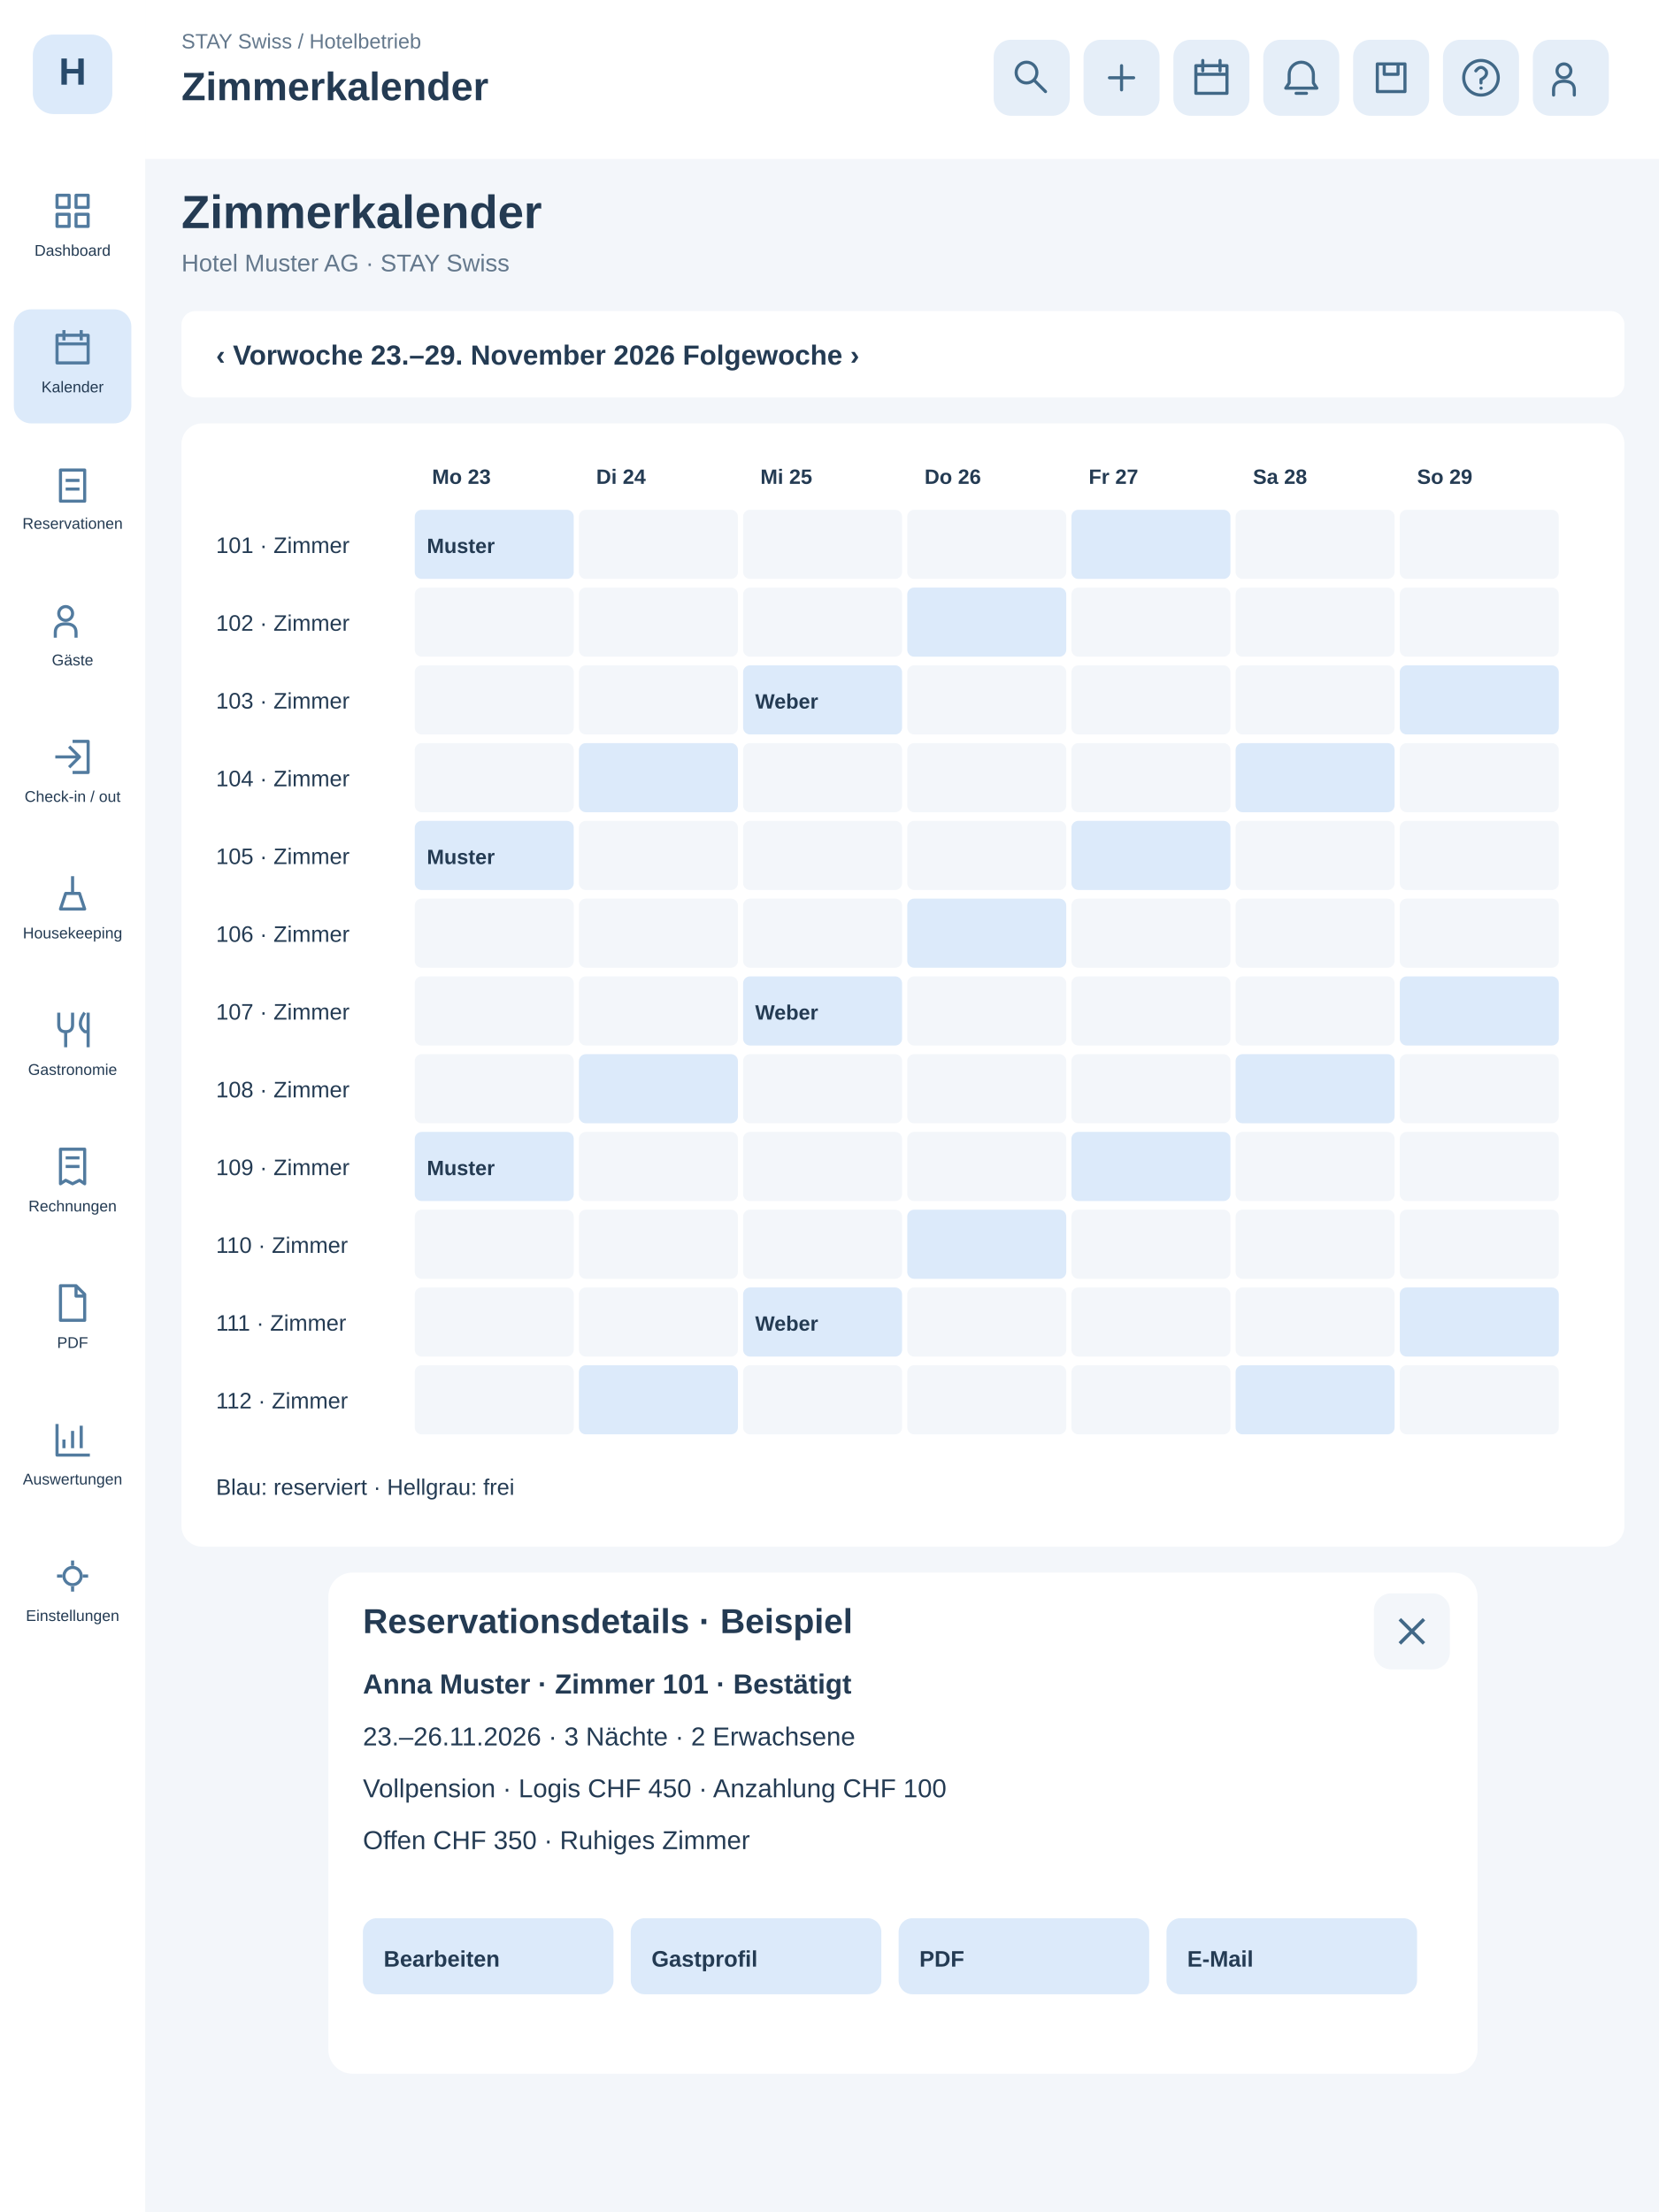
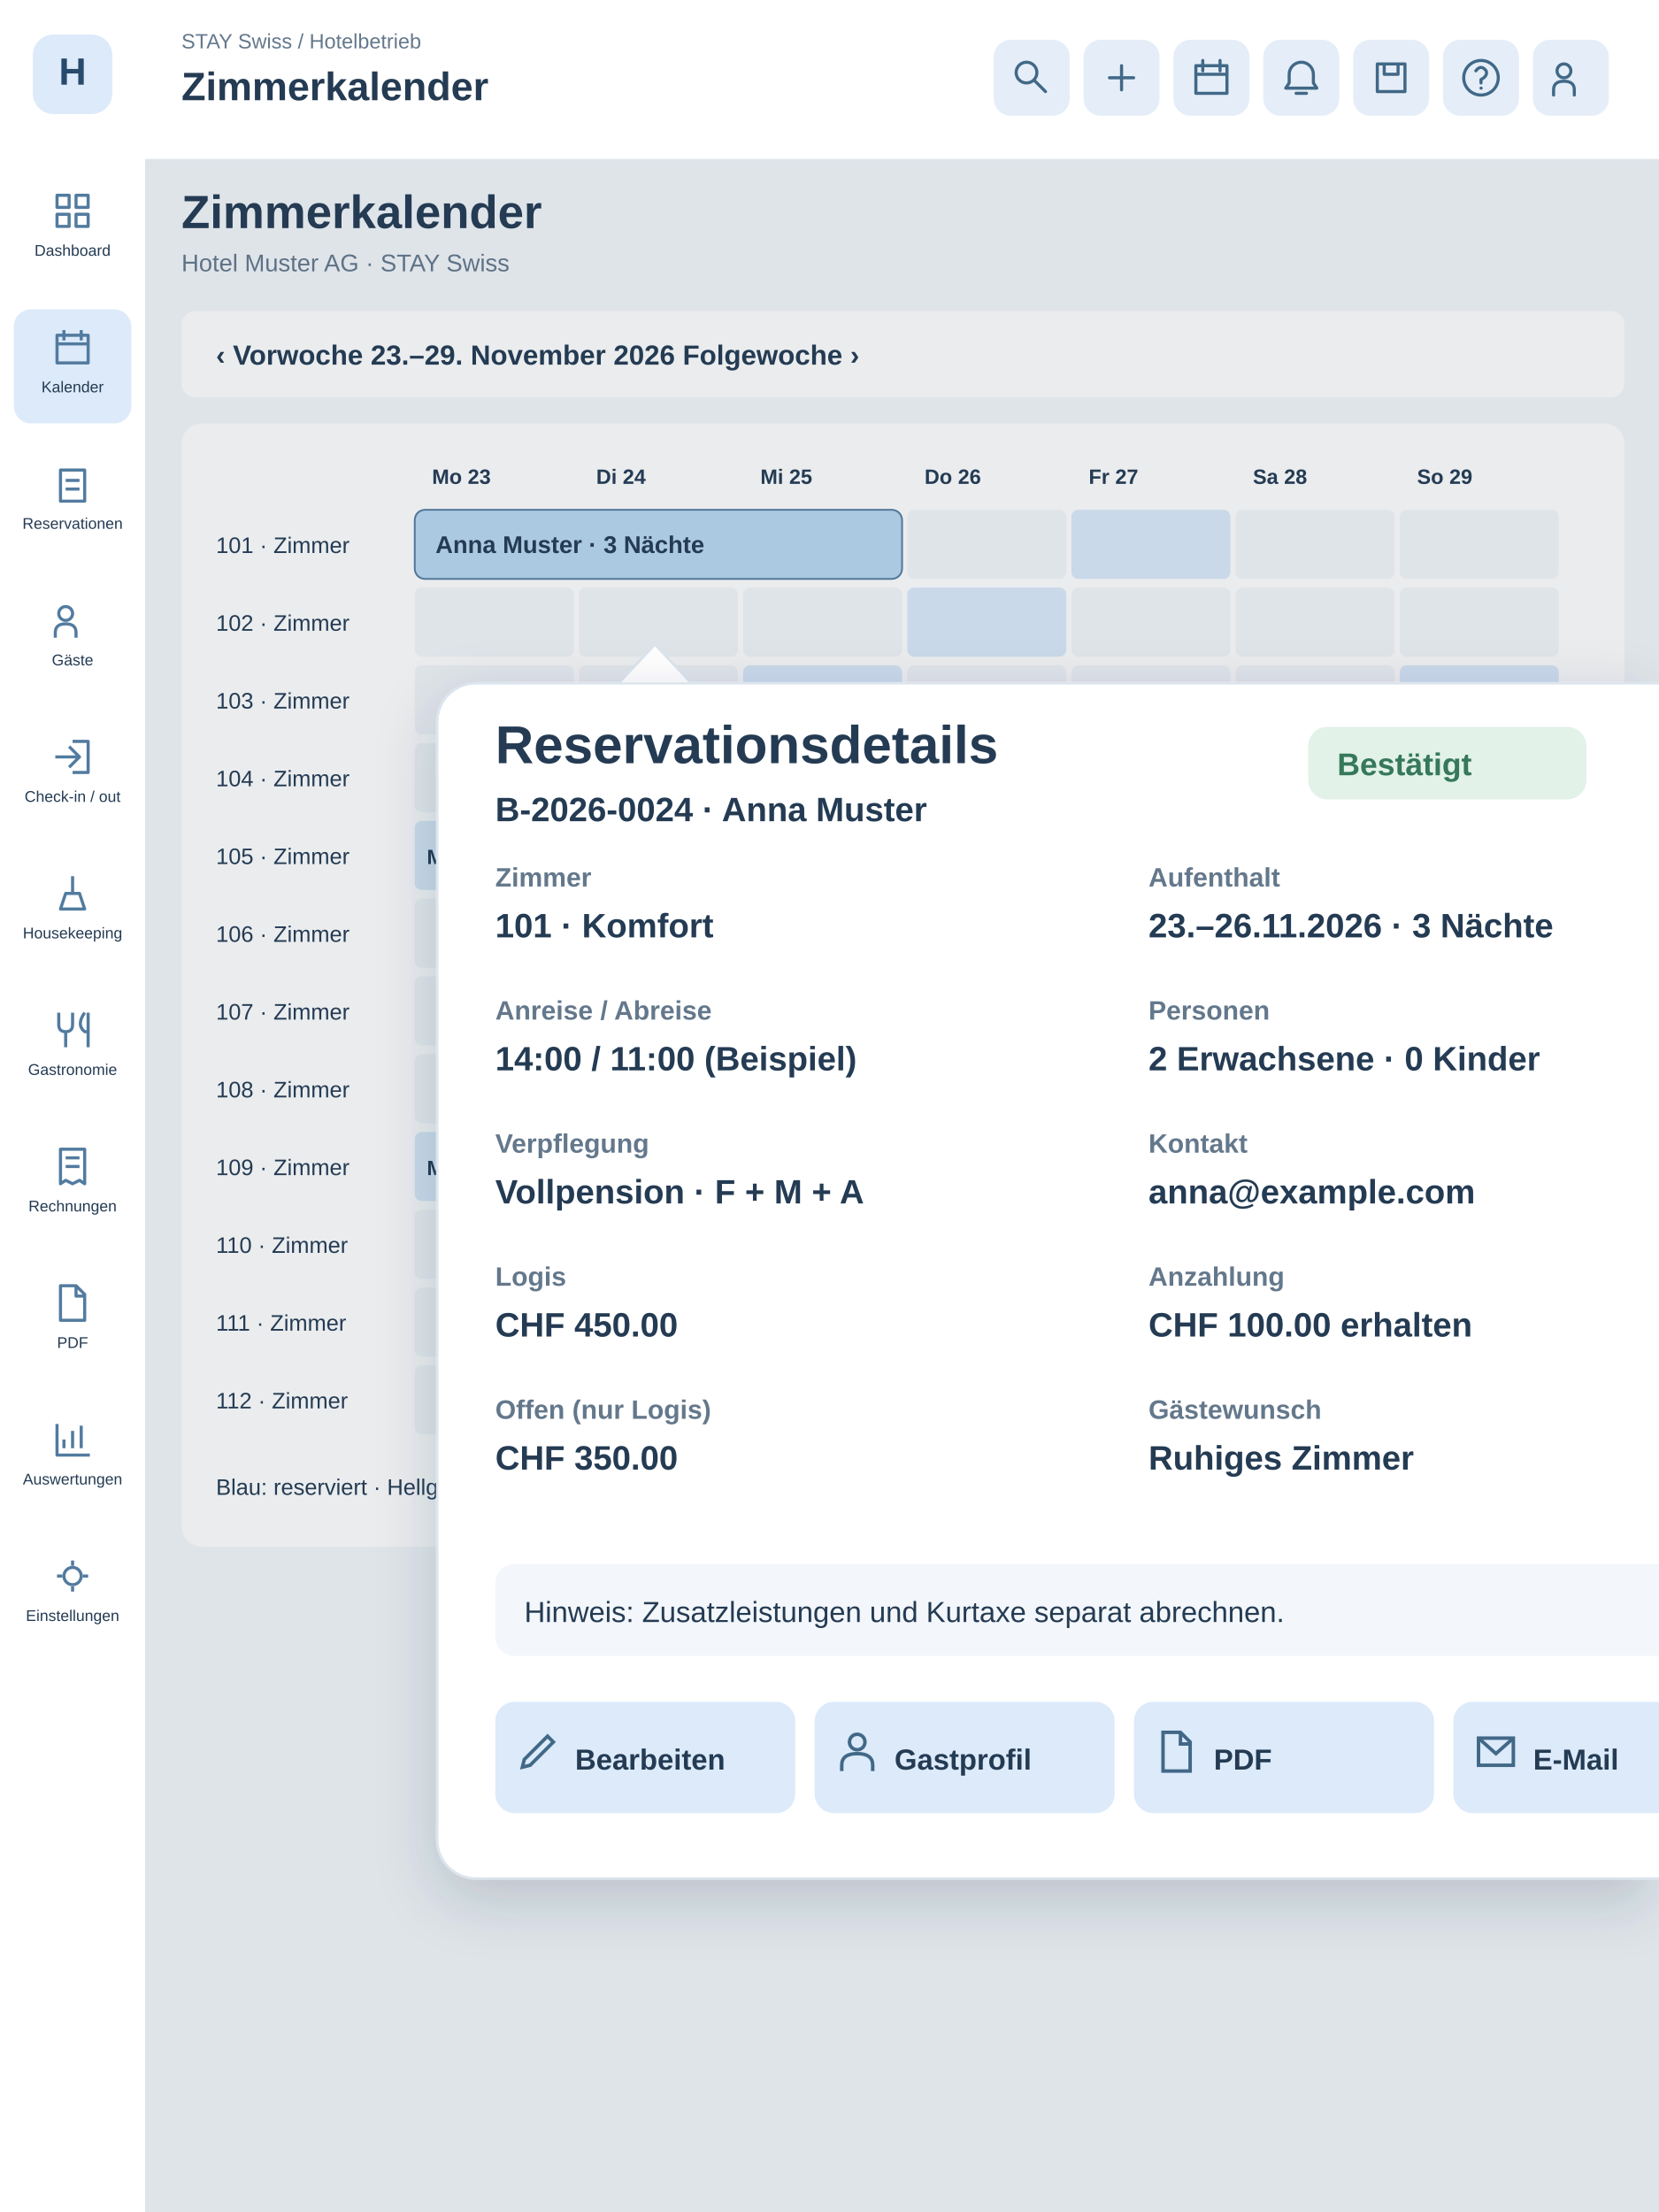
<svg xmlns="http://www.w3.org/2000/svg" width="960" height="1280" viewBox="0 0 960 1280">
  <style>.nav:hover rect,.quick:hover rect{fill:#c5dff4}</style>
  <rect width="960" height="1280" fill="#f3f6fa" />
  <rect width="84" height="1280" fill="#fff" />
  <rect x="19" y="20" width="46" height="46" rx="12" fill="#dceafa" />
  <text x="42" y="49" text-anchor="middle" font-family="Arial" font-weight="700" font-size="22" fill="#284a6b">H</text>
  <g class="nav" tabindex="0">
    <rect x="8" y="100" width="68" height="66" rx="10" fill="#fff" />
    <g transform="translate(30,110)" stroke="#527b9f" stroke-width="1.8" fill="none" stroke-linejoin="round">
      <path d="M3 3h7v7H3zM14 3h7v7h-7zM3 14h7v7H3zM14 14h7v7h-7z" />
    </g>
    <text x="42" y="148" text-anchor="middle" font-family="Arial" font-size="9" fill="#243b53">Dashboard</text>
  </g>
  <g class="nav" tabindex="0">
    <rect x="8" y="179" width="68" height="66" rx="10" fill="#dceafa" />
    <g transform="translate(30,189)" stroke="#527b9f" stroke-width="1.8" fill="none" stroke-linejoin="round">
      <path d="M3 5h18v16H3zM7 2v6M17 2v6M3 10h18" />
    </g>
    <text x="42" y="227" text-anchor="middle" font-family="Arial" font-size="9" fill="#243b53">Kalender</text>
  </g>
  <g class="nav" tabindex="0">
    <rect x="8" y="258" width="68" height="66" rx="10" fill="#fff" />
    <g transform="translate(30,268)" stroke="#527b9f" stroke-width="1.8" fill="none" stroke-linejoin="round">
      <path d="M5 4h14v18H5zM8 10h8M8 15h8" />
    </g>
    <text x="42" y="306" text-anchor="middle" font-family="Arial" font-size="9" fill="#243b53">Reservationen</text>
  </g>
  <g class="nav" tabindex="0">
    <rect x="8" y="337" width="68" height="66" rx="10" fill="#fff" />
    <g transform="translate(30,347)" stroke="#527b9f" stroke-width="1.8" fill="none" stroke-linejoin="round">
      <path d="M8 12a4 4 0 1 0 0-8a4 4 0 1 0 0 8M2 22v-3q0-5 6-5t6 5v3" />
    </g>
    <text x="42" y="385" text-anchor="middle" font-family="Arial" font-size="9" fill="#243b53">Gäste</text>
  </g>
  <g class="nav" tabindex="0">
    <rect x="8" y="416" width="68" height="66" rx="10" fill="#fff" />
    <g transform="translate(30,426)" stroke="#527b9f" stroke-width="1.8" fill="none" stroke-linejoin="round">
      <path d="M12 3h9v18h-9M2 12h14M10 6l6 6-6 6" />
    </g>
    <text x="42" y="464" text-anchor="middle" font-family="Arial" font-size="9" fill="#243b53">Check-in / out</text>
  </g>
  <g class="nav" tabindex="0">
    <rect x="8" y="495" width="68" height="66" rx="10" fill="#fff" />
    <g transform="translate(30,505)" stroke="#527b9f" stroke-width="1.8" fill="none" stroke-linejoin="round">
      <path d="M5 21h14l-3-9H8zM12 12V2" />
    </g>
    <text x="42" y="543" text-anchor="middle" font-family="Arial" font-size="9" fill="#243b53">Housekeeping</text>
  </g>
  <g class="nav" tabindex="0">
    <rect x="8" y="574" width="68" height="66" rx="10" fill="#fff" />
    <g transform="translate(30,584)" stroke="#527b9f" stroke-width="1.8" fill="none" stroke-linejoin="round">
      <path d="M4 2v7q0 4 4 4t4-4V2M8 13v9M19 2q-5 7 0 11h2M21 2v20" />
    </g>
    <text x="42" y="622" text-anchor="middle" font-family="Arial" font-size="9" fill="#243b53">Gastronomie</text>
  </g>
  <g class="nav" tabindex="0">
    <rect x="8" y="653" width="68" height="66" rx="10" fill="#fff" />
    <g transform="translate(30,663)" stroke="#527b9f" stroke-width="1.8" fill="none" stroke-linejoin="round">
      <path d="M5 2h14v20l-3-2-4 2-4-2-3 2zM8 7h8M8 12h8" />
    </g>
    <text x="42" y="701" text-anchor="middle" font-family="Arial" font-size="9" fill="#243b53">Rechnungen</text>
  </g>
  <g class="nav" tabindex="0">
    <rect x="8" y="732" width="68" height="66" rx="10" fill="#fff" />
    <g transform="translate(30,742)" stroke="#527b9f" stroke-width="1.8" fill="none" stroke-linejoin="round">
      <path d="M5 2h9l5 5v15H5zM14 2v6h5" />
    </g>
    <text x="42" y="780" text-anchor="middle" font-family="Arial" font-size="9" fill="#243b53">PDF</text>
  </g>
  <g class="nav" tabindex="0">
    <rect x="8" y="811" width="68" height="66" rx="10" fill="#fff" />
    <g transform="translate(30,821)" stroke="#527b9f" stroke-width="1.8" fill="none" stroke-linejoin="round">
      <path d="M3 3v18h19M7 17v-5M12 17V7M17 17V4" />
    </g>
    <text x="42" y="859" text-anchor="middle" font-family="Arial" font-size="9" fill="#243b53">Auswertungen</text>
  </g>
  <g class="nav" tabindex="0">
    <rect x="8" y="890" width="68" height="66" rx="10" fill="#fff" />
    <g transform="translate(30,900)" stroke="#527b9f" stroke-width="1.8" fill="none" stroke-linejoin="round">
      <path d="M12 3v3M12 18v3M3 12h3M18 12h3M12 7a5 5 0 1 0 0 10a5 5 0 1 0 0-10" />
    </g>
    <text x="42" y="938" text-anchor="middle" font-family="Arial" font-size="9" fill="#243b53">Einstellungen</text>
  </g>
  <rect x="84" width="876" height="92" fill="#fff" />
  <text x="105" y="28" font-family="Arial" font-size="12" fill="#64788c">STAY Swiss / Hotelbetrieb</text>
  <text x="105" y="58" font-family="Arial" font-size="23" font-weight="700" fill="#243b53">Zimmerkalender</text>
  <g class="quick" tabindex="0">
    <rect x="575" y="23" width="44" height="44" rx="10" fill="#e5eef8" />
    <g transform="translate(585,33)" stroke="#416887" stroke-width="1.8" fill="none" stroke-linecap="round" stroke-linejoin="round">
      <path d="M14 14l6 6M15 9a6 6 0 1 0-12 0a6 6 0 1 0 12 0" />
    </g>
  </g>
  <g class="quick" tabindex="0">
    <rect x="627" y="23" width="44" height="44" rx="10" fill="#e5eef8" />
    <g transform="translate(637,33)" stroke="#416887" stroke-width="1.8" fill="none" stroke-linecap="round" stroke-linejoin="round">
      <path d="M12 5v14M5 12h14" />
    </g>
  </g>
  <g class="quick" tabindex="0">
    <rect x="679" y="23" width="44" height="44" rx="10" fill="#e5eef8" />
    <g transform="translate(689,33)" stroke="#416887" stroke-width="1.8" fill="none" stroke-linecap="round" stroke-linejoin="round">
      <path d="M3 5h18v16H3zM7 2v6M17 2v6M3 10h18" />
    </g>
  </g>
  <g class="quick" tabindex="0">
    <rect x="731" y="23" width="44" height="44" rx="10" fill="#e5eef8" />
    <g transform="translate(741,33)" stroke="#416887" stroke-width="1.8" fill="none" stroke-linecap="round" stroke-linejoin="round">
      <path d="M12 3a7 7 0 0 0-7 7v5l-2 3h18l-2-3v-5a7 7 0 0 0-7-7M9 21h6" />
    </g>
  </g>
  <g class="quick" tabindex="0">
    <rect x="783" y="23" width="44" height="44" rx="10" fill="#e5eef8" />
    <g transform="translate(793,33)" stroke="#416887" stroke-width="1.8" fill="none" stroke-linecap="round" stroke-linejoin="round">
      <path d="M4 4h16v16H4zM8 4v6h8V4" />
    </g>
  </g>
  <g class="quick" tabindex="0">
    <rect x="835" y="23" width="44" height="44" rx="10" fill="#e5eef8" />
    <g transform="translate(845,33)" stroke="#416887" stroke-width="1.8" fill="none" stroke-linecap="round" stroke-linejoin="round">
      <path d="M12 2a10 10 0 1 0 0 20a10 10 0 1 0 0-20M9 8q3-4 6 0q1 3-3 5v2M12 18h.1" />
    </g>
  </g>
  <g class="quick" tabindex="0">
    <rect x="887" y="23" width="44" height="44" rx="10" fill="#e5eef8" />
    <g transform="translate(897,33)" stroke="#416887" stroke-width="1.8" fill="none" stroke-linecap="round" stroke-linejoin="round">
      <path d="M8 12a4 4 0 1 0 0-8a4 4 0 1 0 0 8M2 22v-3q0-5 6-5t6 5v3" />
    </g>
  </g>
  <text x="105" y="132" font-family="Arial" font-size="27" font-weight="700" fill="#243b53">Zimmerkalender</text>
  <text x="105" y="157" font-family="Arial" font-size="14" font-weight="400" fill="#64788c">Hotel Muster AG · STAY Swiss</text>
  <rect x="105" y="180" width="835" height="50" rx="8" fill="#fff" />
  <text x="125" y="211" font-family="Arial" font-size="16" font-weight="600" fill="#243b53">‹ Vorwoche      23.–29. November 2026      Folgewoche ›</text>
  <rect x="105" y="245" width="835" height="650" rx="12" fill="#fff" />
  <text x="250" y="280" font-family="Arial" font-size="12" font-weight="700" fill="#243b53">Mo 23</text>
  <text x="345" y="280" font-family="Arial" font-size="12" font-weight="700" fill="#243b53">Di 24</text>
  <text x="440" y="280" font-family="Arial" font-size="12" font-weight="700" fill="#243b53">Mi 25</text>
  <text x="535" y="280" font-family="Arial" font-size="12" font-weight="700" fill="#243b53">Do 26</text>
  <text x="630" y="280" font-family="Arial" font-size="12" font-weight="700" fill="#243b53">Fr 27</text>
  <text x="725" y="280" font-family="Arial" font-size="12" font-weight="700" fill="#243b53">Sa 28</text>
  <text x="820" y="280" font-family="Arial" font-size="12" font-weight="700" fill="#243b53">So 29</text>
  <text x="125" y="320" font-family="Arial" font-size="13" font-weight="400" fill="#243b53">101 · Zimmer</text>
  <rect x="240" y="295" width="92" height="40" rx="4" fill="#dceafa" />
  <rect x="335" y="295" width="92" height="40" rx="4" fill="#f3f6fa" />
  <rect x="430" y="295" width="92" height="40" rx="4" fill="#f3f6fa" />
  <rect x="525" y="295" width="92" height="40" rx="4" fill="#f3f6fa" />
  <rect x="620" y="295" width="92" height="40" rx="4" fill="#dceafa" />
  <rect x="715" y="295" width="92" height="40" rx="4" fill="#f3f6fa" />
  <rect x="810" y="295" width="92" height="40" rx="4" fill="#f3f6fa" />
-   <text x="247" y="320" font-family="Arial" font-size="12" font-weight="600" fill="#243b53">Muster</text>
+   <g tabindex="0" role="button" aria-label="Reservation Anna Muster öffnen">
+     <rect x="240" y="295" width="282" height="40" rx="6" fill="#b9d8ef" stroke="#527b9f" />
+     <text x="252" y="320" font-family="Arial" font-size="14" font-weight="700" fill="#243b53">Anna Muster · 3 Nächte</text>
+   </g>
  <text x="125" y="365" font-family="Arial" font-size="13" font-weight="400" fill="#243b53">102 · Zimmer</text>
  <rect x="240" y="340" width="92" height="40" rx="4" fill="#f3f6fa" />
  <rect x="335" y="340" width="92" height="40" rx="4" fill="#f3f6fa" />
  <rect x="430" y="340" width="92" height="40" rx="4" fill="#f3f6fa" />
  <rect x="525" y="340" width="92" height="40" rx="4" fill="#dceafa" />
  <rect x="620" y="340" width="92" height="40" rx="4" fill="#f3f6fa" />
  <rect x="715" y="340" width="92" height="40" rx="4" fill="#f3f6fa" />
  <rect x="810" y="340" width="92" height="40" rx="4" fill="#f3f6fa" />
  <text x="125" y="410" font-family="Arial" font-size="13" font-weight="400" fill="#243b53">103 · Zimmer</text>
  <rect x="240" y="385" width="92" height="40" rx="4" fill="#f3f6fa" />
  <rect x="335" y="385" width="92" height="40" rx="4" fill="#f3f6fa" />
  <rect x="430" y="385" width="92" height="40" rx="4" fill="#dceafa" />
  <rect x="525" y="385" width="92" height="40" rx="4" fill="#f3f6fa" />
  <rect x="620" y="385" width="92" height="40" rx="4" fill="#f3f6fa" />
  <rect x="715" y="385" width="92" height="40" rx="4" fill="#f3f6fa" />
  <rect x="810" y="385" width="92" height="40" rx="4" fill="#dceafa" />
  <text x="437" y="410" font-family="Arial" font-size="12" font-weight="600" fill="#243b53">Weber</text>
  <text x="125" y="455" font-family="Arial" font-size="13" font-weight="400" fill="#243b53">104 · Zimmer</text>
  <rect x="240" y="430" width="92" height="40" rx="4" fill="#f3f6fa" />
  <rect x="335" y="430" width="92" height="40" rx="4" fill="#dceafa" />
  <rect x="430" y="430" width="92" height="40" rx="4" fill="#f3f6fa" />
  <rect x="525" y="430" width="92" height="40" rx="4" fill="#f3f6fa" />
  <rect x="620" y="430" width="92" height="40" rx="4" fill="#f3f6fa" />
  <rect x="715" y="430" width="92" height="40" rx="4" fill="#dceafa" />
  <rect x="810" y="430" width="92" height="40" rx="4" fill="#f3f6fa" />
  <text x="125" y="500" font-family="Arial" font-size="13" font-weight="400" fill="#243b53">105 · Zimmer</text>
  <rect x="240" y="475" width="92" height="40" rx="4" fill="#dceafa" />
  <rect x="335" y="475" width="92" height="40" rx="4" fill="#f3f6fa" />
  <rect x="430" y="475" width="92" height="40" rx="4" fill="#f3f6fa" />
  <rect x="525" y="475" width="92" height="40" rx="4" fill="#f3f6fa" />
  <rect x="620" y="475" width="92" height="40" rx="4" fill="#dceafa" />
  <rect x="715" y="475" width="92" height="40" rx="4" fill="#f3f6fa" />
  <rect x="810" y="475" width="92" height="40" rx="4" fill="#f3f6fa" />
  <text x="247" y="500" font-family="Arial" font-size="12" font-weight="600" fill="#243b53">Muster</text>
  <text x="125" y="545" font-family="Arial" font-size="13" font-weight="400" fill="#243b53">106 · Zimmer</text>
  <rect x="240" y="520" width="92" height="40" rx="4" fill="#f3f6fa" />
  <rect x="335" y="520" width="92" height="40" rx="4" fill="#f3f6fa" />
  <rect x="430" y="520" width="92" height="40" rx="4" fill="#f3f6fa" />
  <rect x="525" y="520" width="92" height="40" rx="4" fill="#dceafa" />
  <rect x="620" y="520" width="92" height="40" rx="4" fill="#f3f6fa" />
  <rect x="715" y="520" width="92" height="40" rx="4" fill="#f3f6fa" />
  <rect x="810" y="520" width="92" height="40" rx="4" fill="#f3f6fa" />
  <text x="125" y="590" font-family="Arial" font-size="13" font-weight="400" fill="#243b53">107 · Zimmer</text>
  <rect x="240" y="565" width="92" height="40" rx="4" fill="#f3f6fa" />
  <rect x="335" y="565" width="92" height="40" rx="4" fill="#f3f6fa" />
  <rect x="430" y="565" width="92" height="40" rx="4" fill="#dceafa" />
  <rect x="525" y="565" width="92" height="40" rx="4" fill="#f3f6fa" />
  <rect x="620" y="565" width="92" height="40" rx="4" fill="#f3f6fa" />
  <rect x="715" y="565" width="92" height="40" rx="4" fill="#f3f6fa" />
  <rect x="810" y="565" width="92" height="40" rx="4" fill="#dceafa" />
  <text x="437" y="590" font-family="Arial" font-size="12" font-weight="600" fill="#243b53">Weber</text>
  <text x="125" y="635" font-family="Arial" font-size="13" font-weight="400" fill="#243b53">108 · Zimmer</text>
  <rect x="240" y="610" width="92" height="40" rx="4" fill="#f3f6fa" />
  <rect x="335" y="610" width="92" height="40" rx="4" fill="#dceafa" />
  <rect x="430" y="610" width="92" height="40" rx="4" fill="#f3f6fa" />
  <rect x="525" y="610" width="92" height="40" rx="4" fill="#f3f6fa" />
  <rect x="620" y="610" width="92" height="40" rx="4" fill="#f3f6fa" />
  <rect x="715" y="610" width="92" height="40" rx="4" fill="#dceafa" />
  <rect x="810" y="610" width="92" height="40" rx="4" fill="#f3f6fa" />
  <text x="125" y="680" font-family="Arial" font-size="13" font-weight="400" fill="#243b53">109 · Zimmer</text>
  <rect x="240" y="655" width="92" height="40" rx="4" fill="#dceafa" />
  <rect x="335" y="655" width="92" height="40" rx="4" fill="#f3f6fa" />
  <rect x="430" y="655" width="92" height="40" rx="4" fill="#f3f6fa" />
  <rect x="525" y="655" width="92" height="40" rx="4" fill="#f3f6fa" />
  <rect x="620" y="655" width="92" height="40" rx="4" fill="#dceafa" />
  <rect x="715" y="655" width="92" height="40" rx="4" fill="#f3f6fa" />
  <rect x="810" y="655" width="92" height="40" rx="4" fill="#f3f6fa" />
  <text x="247" y="680" font-family="Arial" font-size="12" font-weight="600" fill="#243b53">Muster</text>
  <text x="125" y="725" font-family="Arial" font-size="13" font-weight="400" fill="#243b53">110 · Zimmer</text>
  <rect x="240" y="700" width="92" height="40" rx="4" fill="#f3f6fa" />
  <rect x="335" y="700" width="92" height="40" rx="4" fill="#f3f6fa" />
  <rect x="430" y="700" width="92" height="40" rx="4" fill="#f3f6fa" />
  <rect x="525" y="700" width="92" height="40" rx="4" fill="#dceafa" />
  <rect x="620" y="700" width="92" height="40" rx="4" fill="#f3f6fa" />
  <rect x="715" y="700" width="92" height="40" rx="4" fill="#f3f6fa" />
  <rect x="810" y="700" width="92" height="40" rx="4" fill="#f3f6fa" />
  <text x="125" y="770" font-family="Arial" font-size="13" font-weight="400" fill="#243b53">111 · Zimmer</text>
  <rect x="240" y="745" width="92" height="40" rx="4" fill="#f3f6fa" />
  <rect x="335" y="745" width="92" height="40" rx="4" fill="#f3f6fa" />
  <rect x="430" y="745" width="92" height="40" rx="4" fill="#dceafa" />
  <rect x="525" y="745" width="92" height="40" rx="4" fill="#f3f6fa" />
  <rect x="620" y="745" width="92" height="40" rx="4" fill="#f3f6fa" />
  <rect x="715" y="745" width="92" height="40" rx="4" fill="#f3f6fa" />
  <rect x="810" y="745" width="92" height="40" rx="4" fill="#dceafa" />
  <text x="437" y="770" font-family="Arial" font-size="12" font-weight="600" fill="#243b53">Weber</text>
  <text x="125" y="815" font-family="Arial" font-size="13" font-weight="400" fill="#243b53">112 · Zimmer</text>
  <rect x="240" y="790" width="92" height="40" rx="4" fill="#f3f6fa" />
  <rect x="335" y="790" width="92" height="40" rx="4" fill="#dceafa" />
  <rect x="430" y="790" width="92" height="40" rx="4" fill="#f3f6fa" />
  <rect x="525" y="790" width="92" height="40" rx="4" fill="#f3f6fa" />
  <rect x="620" y="790" width="92" height="40" rx="4" fill="#f3f6fa" />
  <rect x="715" y="790" width="92" height="40" rx="4" fill="#dceafa" />
  <rect x="810" y="790" width="92" height="40" rx="4" fill="#f3f6fa" />
  <text x="125" y="865" font-family="Arial" font-size="13" font-weight="400" fill="#243b53">Blau: reserviert · Hellgrau: frei</text>
-   <rect x="190" y="910" width="665" height="290" rx="14" fill="#fff" />
-   <text x="210" y="945" font-family="Arial" font-size="20" font-weight="700" fill="#243b53">Reservationsdetails · Beispiel</text>
-   <rect x="795" y="922" width="44" height="44" rx="10" fill="#f3f6fa" />
-   <g>
-     <path d="M810 937l14 14m0-14l-14 14" stroke="#416887" stroke-width="2" />
-   </g>
-   <text x="210" y="980" font-family="Arial" font-size="16" font-weight="700" fill="#243b53">Anna Muster · Zimmer 101 · Bestätigt</text>
-   <text x="210" y="1010" font-family="Arial" font-size="15" font-weight="400" fill="#243b53">23.–26.11.2026 · 3 Nächte · 2 Erwachsene</text>
-   <text x="210" y="1040" font-family="Arial" font-size="15" font-weight="400" fill="#243b53">Vollpension · Logis CHF 450 · Anzahlung CHF 100</text>
-   <text x="210" y="1070" font-family="Arial" font-size="15" font-weight="400" fill="#243b53">Offen CHF 350 · Ruhiges Zimmer</text>
-   <rect x="210" y="1110" width="145" height="44" rx="8" fill="#dceafa" />
-   <text x="222" y="1138" font-family="Arial" font-size="13" font-weight="700" fill="#243b53">Bearbeiten</text>
-   <rect x="365" y="1110" width="145" height="44" rx="8" fill="#dceafa" />
-   <text x="377" y="1138" font-family="Arial" font-size="13" font-weight="700" fill="#243b53">Gastprofil</text>
-   <rect x="520" y="1110" width="145" height="44" rx="8" fill="#dceafa" />
-   <text x="532" y="1138" font-family="Arial" font-size="13" font-weight="700" fill="#243b53">PDF</text>
-   <rect x="675" y="1110" width="145" height="44" rx="8" fill="#dceafa" />
-   <text x="687" y="1138" font-family="Arial" font-size="13" font-weight="700" fill="#243b53">E-Mail</text>
+   <rect x="84" y="92" width="876" height="1188" fill="#243b53" opacity=".10" />
+   <g transform="translate(-433,-68) scale(1.4)">
+     <g id="reservation-popover">
+       <defs>
+         <filter id="reservation-shadow" x="-20%" y="-20%" width="140%" height="150%">
+           <feDropShadow dx="0" dy="8" stdDeviation="12" flood-color="#243b53" flood-opacity=".20" />
+         </filter>
+       </defs>
+       <path d="M580 315l-16 17h32z" fill="#fff" stroke="#dce5ee" />
+       <rect x="490" y="331" width="570" height="494" rx="16" fill="#fff" stroke="#dce5ee" filter="url(#reservation-shadow)" />
+       <text x="514" y="364" font-family="Arial,sans-serif" font-size="22" font-weight="700" fill="#243b53">Reservationsdetails</text>
+       <text x="514" y="388" font-family="Arial,sans-serif" font-size="14" font-weight="600" fill="#243b53">B-2026-0024 · Anna Muster</text>
+       <rect x="850" y="349" width="115" height="30" rx="8" fill="#e2f2e9" />
+       <text x="862" y="369" font-family="Arial,sans-serif" font-size="13" font-weight="700" fill="#36785a">Bestätigt</text>
+       <g tabindex="0" role="button" aria-label="Infobox schliessen" class="header-action">
+         <rect x="1004" y="343" width="44" height="44" rx="11" fill="#f3f6fa" />
+         <path d="M1019 358l14 14m0-14l-14 14" stroke="#416887" stroke-width="2" stroke-linecap="round" />
+       </g>
+       <text x="514" y="415" font-family="Arial,sans-serif" font-size="11" font-weight="600" fill="#64788c">Zimmer</text>
+       <text x="514" y="436" font-family="Arial,sans-serif" font-size="14" font-weight="600" fill="#243b53">101 · Komfort</text>
+       <text x="784" y="415" font-family="Arial,sans-serif" font-size="11" font-weight="600" fill="#64788c">Aufenthalt</text>
+       <text x="784" y="436" font-family="Arial,sans-serif" font-size="14" font-weight="600" fill="#243b53">23.–26.11.2026 · 3 Nächte</text>
+       <text x="514" y="470" font-family="Arial,sans-serif" font-size="11" font-weight="600" fill="#64788c">Anreise / Abreise</text>
+       <text x="514" y="491" font-family="Arial,sans-serif" font-size="14" font-weight="600" fill="#243b53">14:00 / 11:00 (Beispiel)</text>
+       <text x="784" y="470" font-family="Arial,sans-serif" font-size="11" font-weight="600" fill="#64788c">Personen</text>
+       <text x="784" y="491" font-family="Arial,sans-serif" font-size="14" font-weight="600" fill="#243b53">2 Erwachsene · 0 Kinder</text>
+       <text x="514" y="525" font-family="Arial,sans-serif" font-size="11" font-weight="600" fill="#64788c">Verpflegung</text>
+       <text x="514" y="546" font-family="Arial,sans-serif" font-size="14" font-weight="600" fill="#243b53">Vollpension · F + M + A</text>
+       <text x="784" y="525" font-family="Arial,sans-serif" font-size="11" font-weight="600" fill="#64788c">Kontakt</text>
+       <text x="784" y="546" font-family="Arial,sans-serif" font-size="14" font-weight="600" fill="#243b53">anna@example.com</text>
+       <text x="514" y="580" font-family="Arial,sans-serif" font-size="11" font-weight="600" fill="#64788c">Logis</text>
+       <text x="514" y="601" font-family="Arial,sans-serif" font-size="14" font-weight="600" fill="#243b53">CHF 450.00</text>
+       <text x="784" y="580" font-family="Arial,sans-serif" font-size="11" font-weight="600" fill="#64788c">Anzahlung</text>
+       <text x="784" y="601" font-family="Arial,sans-serif" font-size="14" font-weight="600" fill="#243b53">CHF 100.00 erhalten</text>
+       <text x="514" y="635" font-family="Arial,sans-serif" font-size="11" font-weight="600" fill="#64788c">Offen (nur Logis)</text>
+       <text x="514" y="656" font-family="Arial,sans-serif" font-size="14" font-weight="600" fill="#243b53">CHF 350.00</text>
+       <text x="784" y="635" font-family="Arial,sans-serif" font-size="11" font-weight="600" fill="#64788c">Gästewunsch</text>
+       <text x="784" y="656" font-family="Arial,sans-serif" font-size="14" font-weight="600" fill="#243b53">Ruhiges Zimmer</text>
+       <rect x="514" y="695" width="522" height="38" rx="8" fill="#f3f6fa" />
+       <text x="526" y="719" font-family="Arial,sans-serif" font-size="12" font-weight="400" fill="#243b53">Hinweis: Zusatzleistungen und Kurtaxe separat abrechnen.</text>
+       <g>
+         <rect x="514" y="752" width="124" height="46" rx="8" fill="#dceafa" />
+         <g transform="translate(522,763) scale(.8)" stroke="#416887" fill="none" stroke-width="1.8">
+           <path d="M4 20l4-1 12-12-3-3L5 16z" />
+         </g>
+         <text x="547" y="780" font-family="Arial,sans-serif" font-size="12" font-weight="700" fill="#243b53">Bearbeiten</text>
+       </g>
+       <g>
+         <rect x="646" y="752" width="124" height="46" rx="8" fill="#dceafa" />
+         <g transform="translate(654,763) scale(.8)" stroke="#416887" fill="none" stroke-width="1.8">
+           <path d="M12 11a4 4 0 1 0 0-8a4 4 0 1 0 0 8M4 22v-3q0-6 8-6t8 6v3" />
+         </g>
+         <text x="679" y="780" font-family="Arial,sans-serif" font-size="12" font-weight="700" fill="#243b53">Gastprofil</text>
+       </g>
+       <g>
+         <rect x="778" y="752" width="124" height="46" rx="8" fill="#dceafa" />
+         <g transform="translate(786,763) scale(.8)" stroke="#416887" fill="none" stroke-width="1.8">
+           <path d="M5 2h9l5 5v15H5zM14 2v6h5" />
+         </g>
+         <text x="811" y="780" font-family="Arial,sans-serif" font-size="12" font-weight="700" fill="#243b53">PDF</text>
+       </g>
+       <g>
+         <rect x="910" y="752" width="124" height="46" rx="8" fill="#dceafa" />
+         <g transform="translate(918,763) scale(.8)" stroke="#416887" fill="none" stroke-width="1.8">
+           <path d="M3 5h18v14H3zM3 5l9 8 9-8" />
+         </g>
+         <text x="943" y="780" font-family="Arial,sans-serif" font-size="12" font-weight="700" fill="#243b53">E-Mail</text>
+       </g>
+     </g>
+   </g>
</svg>
